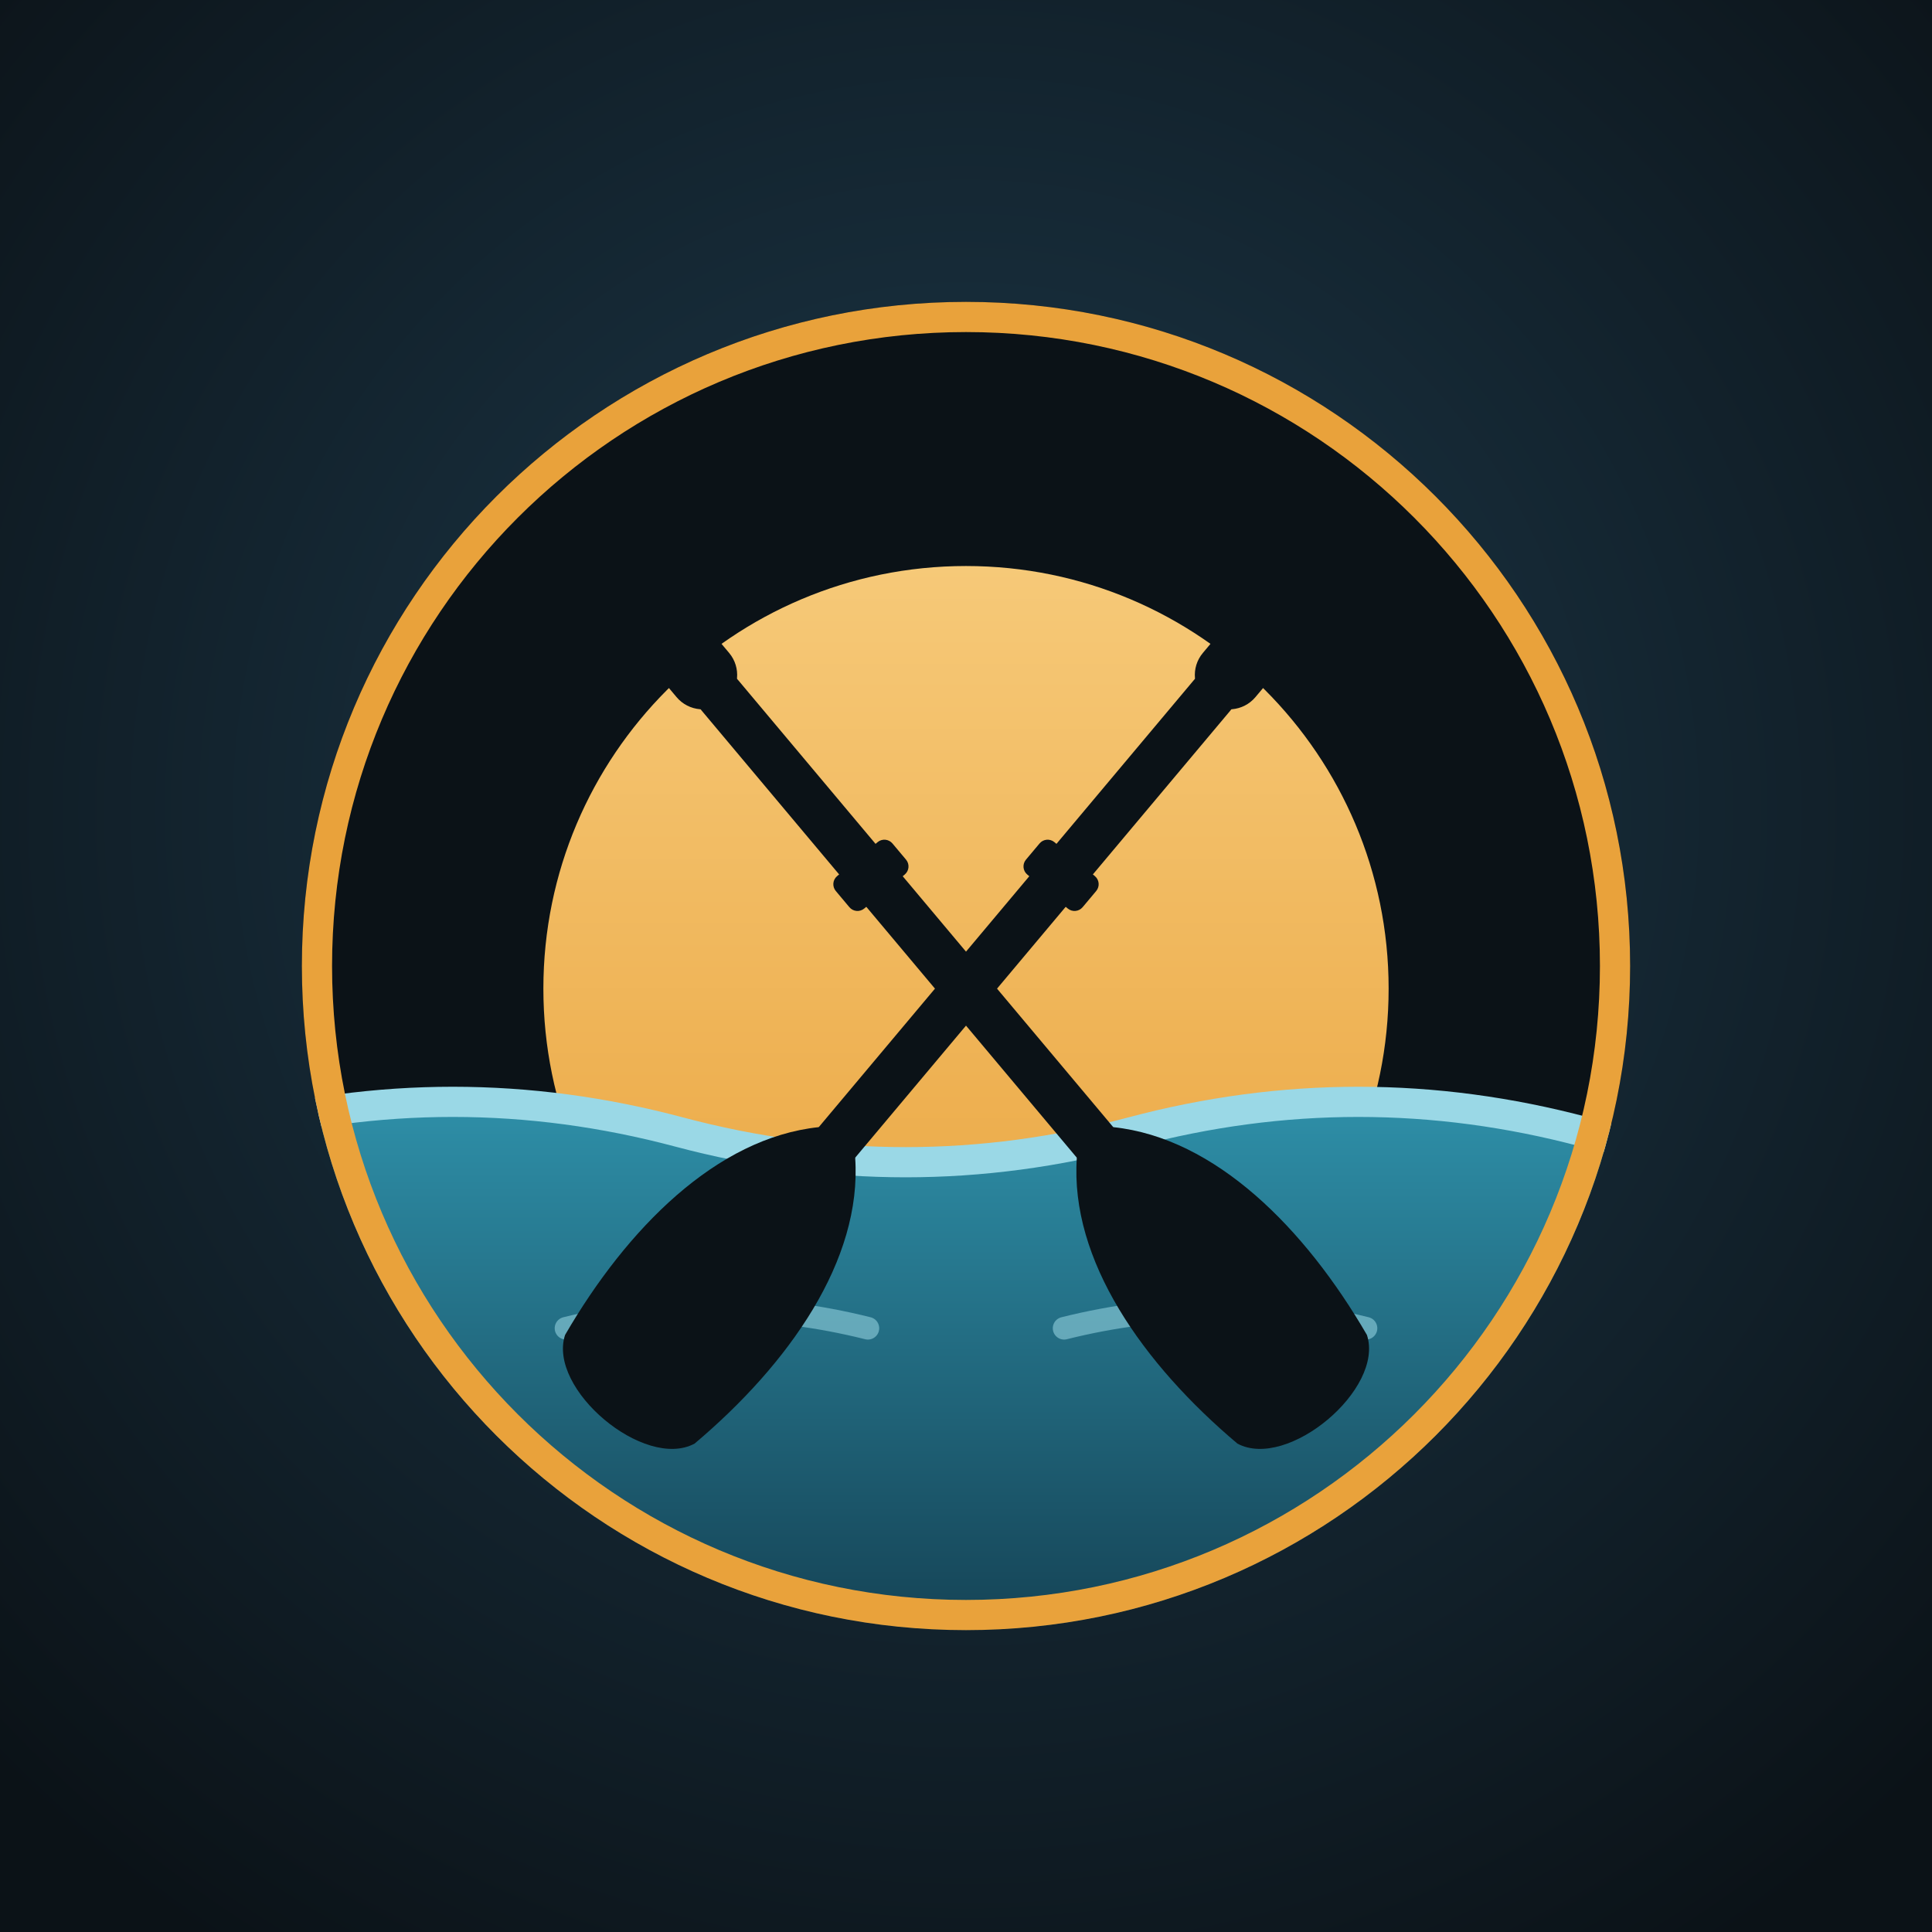
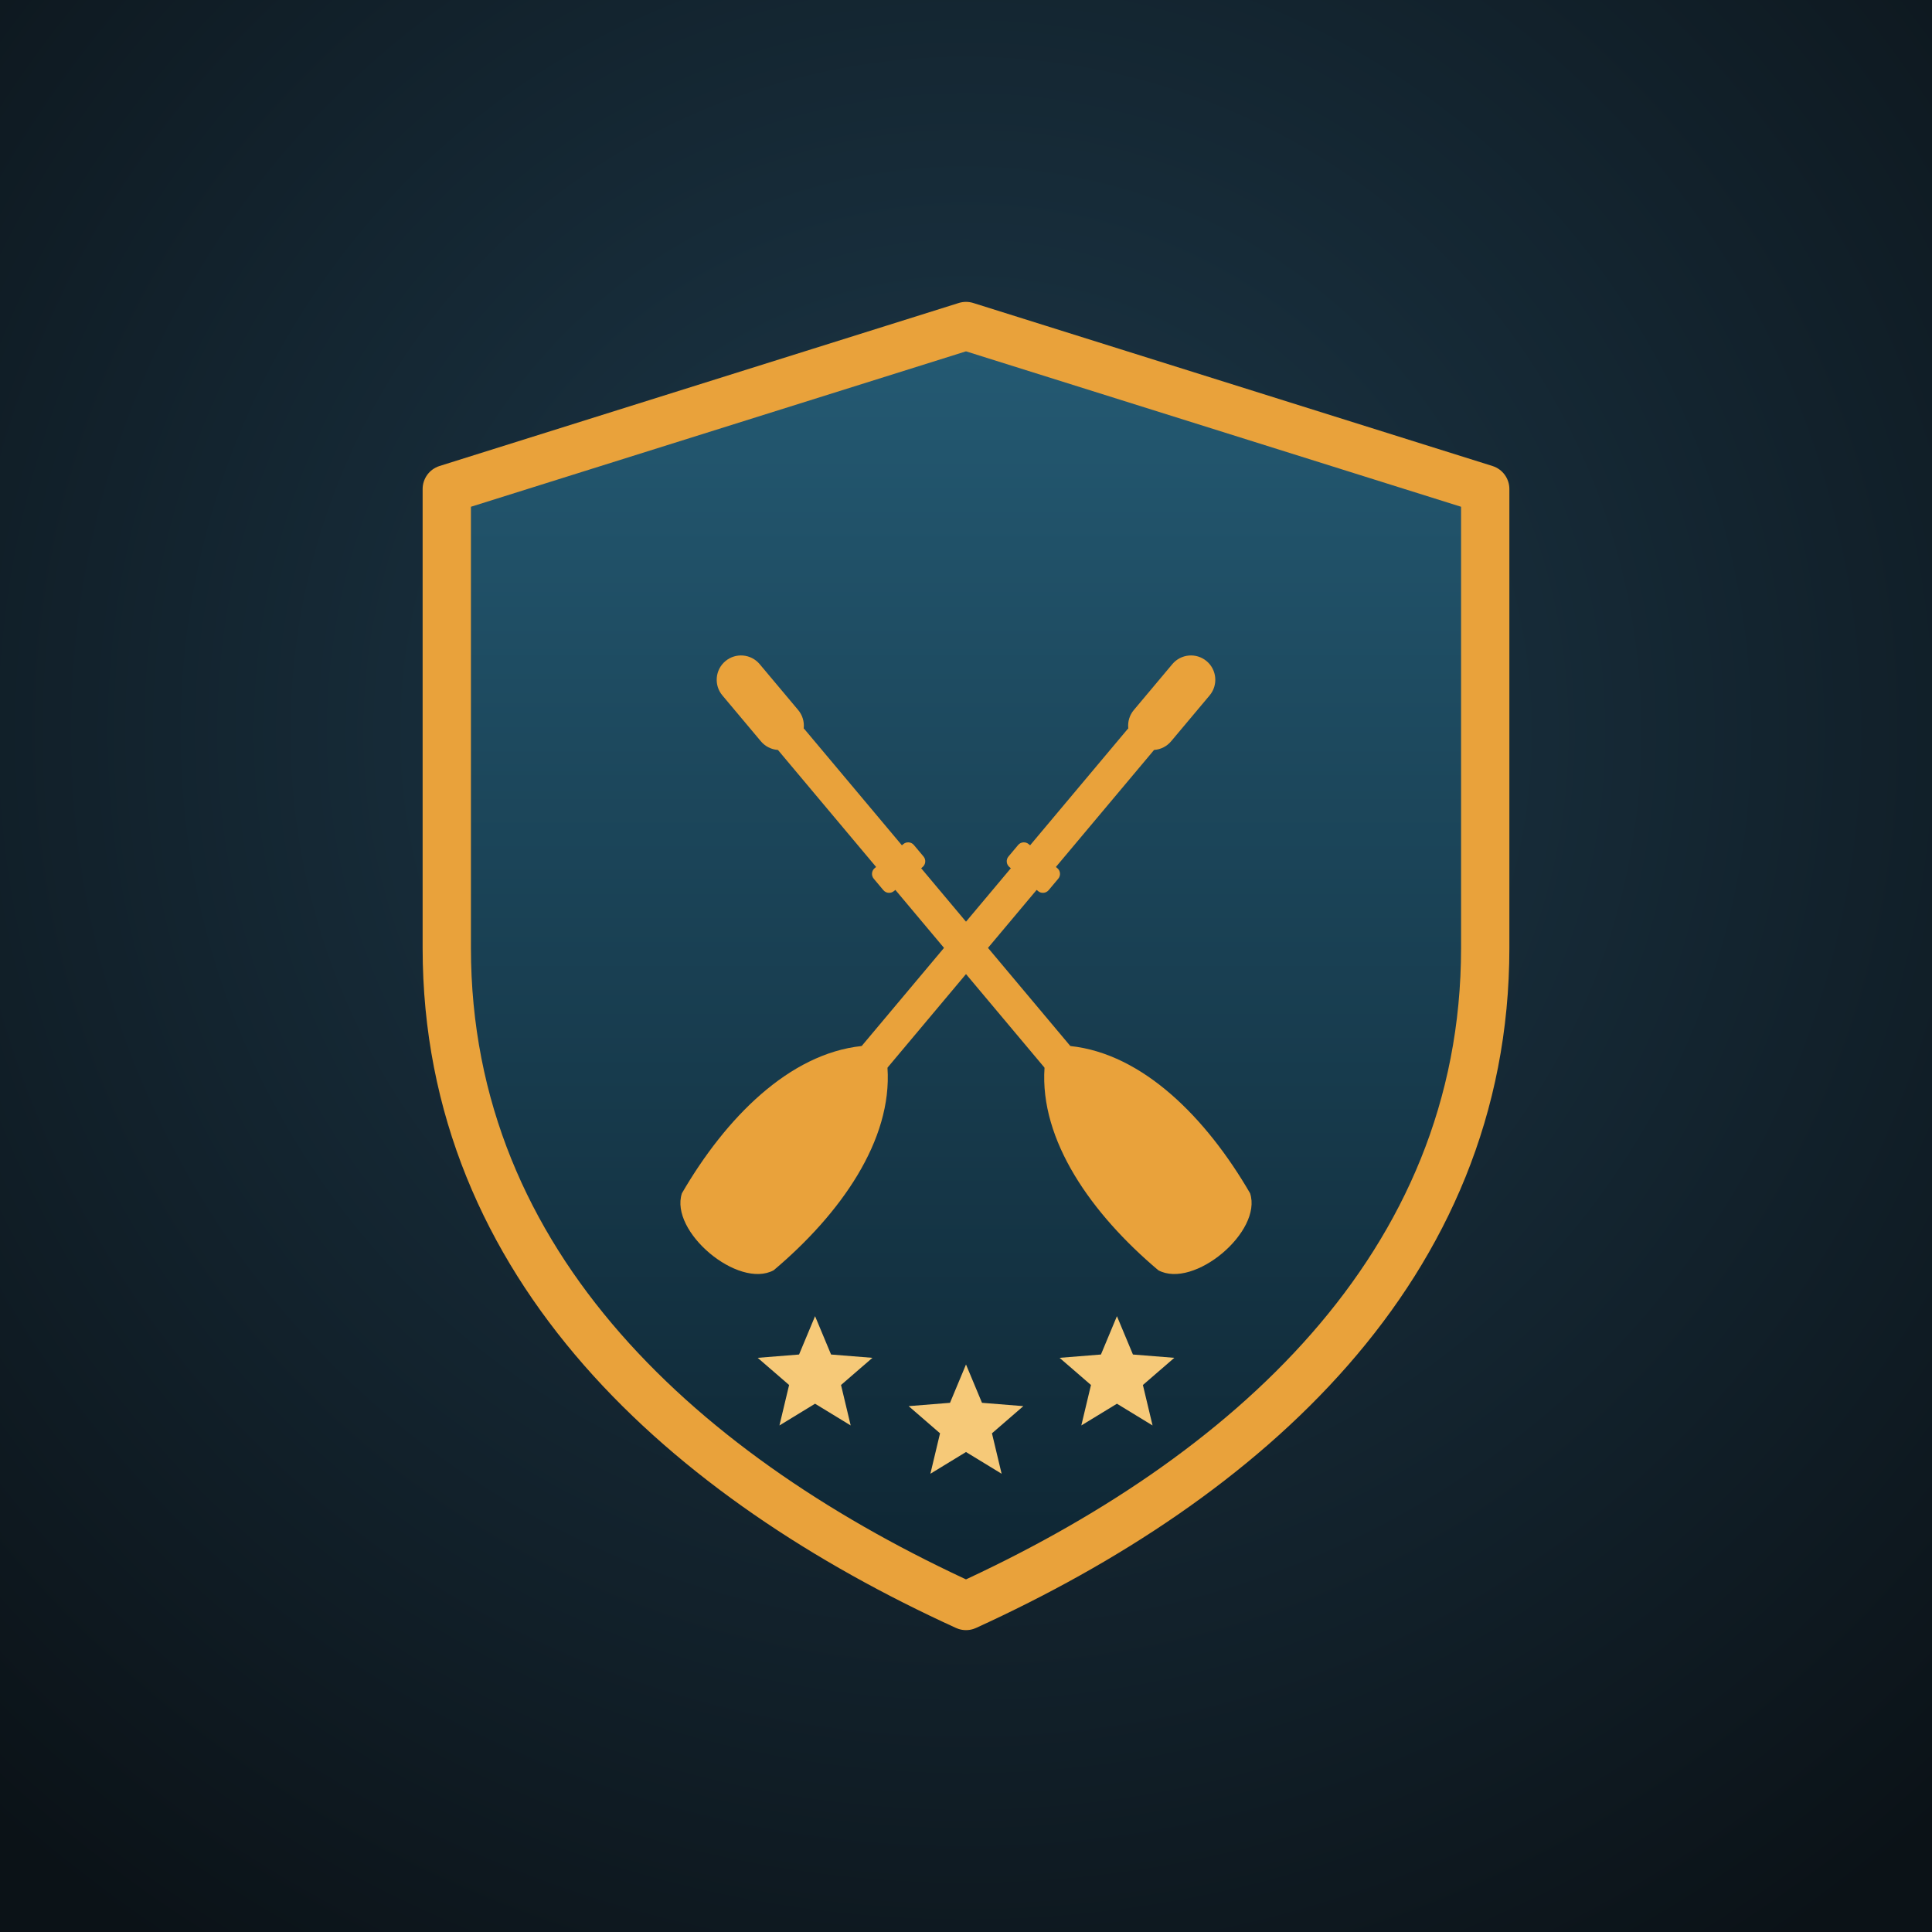
<svg xmlns="http://www.w3.org/2000/svg" width="512" height="512" viewBox="0 0 512 512">
  <defs>
-     <radialGradient id="f" cx="50%" cy="42%" r="70%">
+     <radialGradient id="f" cx="50%" cy="38%" r="75%">
      <stop offset="0" stop-color="#1D3A4C" />
      <stop offset="1" stop-color="#0B1217" />
    </radialGradient>
-     <linearGradient id="s" x1="0" y1="0" x2="0" y2="1">
-       <stop offset="0" stop-color="#F6C978" />
-       <stop offset="1" stop-color="#E9A23B" />
+     <linearGradient id="e" x1="0" y1="0" x2="0" y2="1">
+       <stop offset="0" stop-color="#245A73" />
+       <stop offset="1" stop-color="#0E2532" />
    </linearGradient>
-     <linearGradient id="m" x1="0" y1="0" x2="0" y2="1">
-       <stop offset="0" stop-color="#2E8FA8" />
-       <stop offset="1" stop-color="#103445" />
-     </linearGradient>
-     <clipPath id="c">
-       <circle cx="256" cy="256" r="176" />
-     </clipPath>
  </defs>
  <rect width="512" height="512" fill="url(#f)" />
-   <g clip-path="url(#c)">
-     <circle cx="256" cy="256" r="176" fill="#0B1217" />
-     <circle cx="256" cy="262" r="112" fill="url(#s)" />
-     <path d="M60 300 Q120 284 180 300 T300 300 T420 300 T540 300 V460 H60 Z" fill="url(#m)" />
-     <path d="M60 300 Q120 284 180 300 T300 300 T420 300 T540 300" fill="none" stroke="#9AD8E6" stroke-width="8" stroke-linecap="round" />
-     <path d="M150 352 Q190 342 230 352 M282 352 Q322 342 362 352" fill="none" stroke="#9AD8E6" stroke-width="6" stroke-linecap="round" opacity=".55" />
-     <g fill="#0B1217" transform="translate(256 262) scale(0.7)">
+   <g transform="translate(51.2 51.2) scale(.8)">
+     <path d="M256 44 L428 98 V250 C428 356 348 426 256 468 C164 426 84 356 84 250 V98 Z" fill="url(#e)" stroke="#E9A23B" stroke-width="16" stroke-linejoin="round" />
+     <g fill="#E9A23B" transform="translate(256 250) scale(.62)">
      <g transform="rotate(-40)">
        <rect x="-13" y="-200" width="26" height="58" rx="13" />
        <rect x="-9" y="-150" width="18" height="236" rx="5" />
        <rect x="-14" y="-64" width="28" height="16" rx="4" />
        <path d="M-9 76 C-36 104 -40 152 -32 198 C-24 218 24 218 32 198 C40 152 36 104 9 76 Z" />
      </g>
      <g transform="rotate(40)">
        <rect x="-13" y="-200" width="26" height="58" rx="13" />
        <rect x="-9" y="-150" width="18" height="236" rx="5" />
        <rect x="-14" y="-64" width="28" height="16" rx="4" />
        <path d="M-9 76 C-36 104 -40 152 -32 198 C-24 218 24 218 32 198 C40 152 36 104 9 76 Z" />
      </g>
    </g>
+     <path d="M206.0 372.0 L211.3 384.7 L225.0 385.8 L214.6 394.8 L217.8 408.2 L206.0 401.0 L194.2 408.2 L197.4 394.8 L187.0 385.8 L200.7 384.7Z" fill="#F6C978" />
+     <path d="M256.0 388.0 L261.3 400.7 L275.0 401.8 L264.6 410.8 L267.8 424.2 L256.0 417.0 L244.2 424.2 L247.4 410.8 L237.0 401.8 L250.7 400.7Z" fill="#F6C978" />
+     <path d="M306.0 372.0 L311.3 384.7 L325.0 385.8 L314.6 394.8 L317.8 408.2 L306.0 401.0 L294.2 408.2 L297.4 394.8 L287.0 385.8 L300.7 384.7Z" fill="#F6C978" />
  </g>
-   <circle cx="256" cy="256" r="172" fill="none" stroke="#E9A23B" stroke-width="8" />
</svg>
